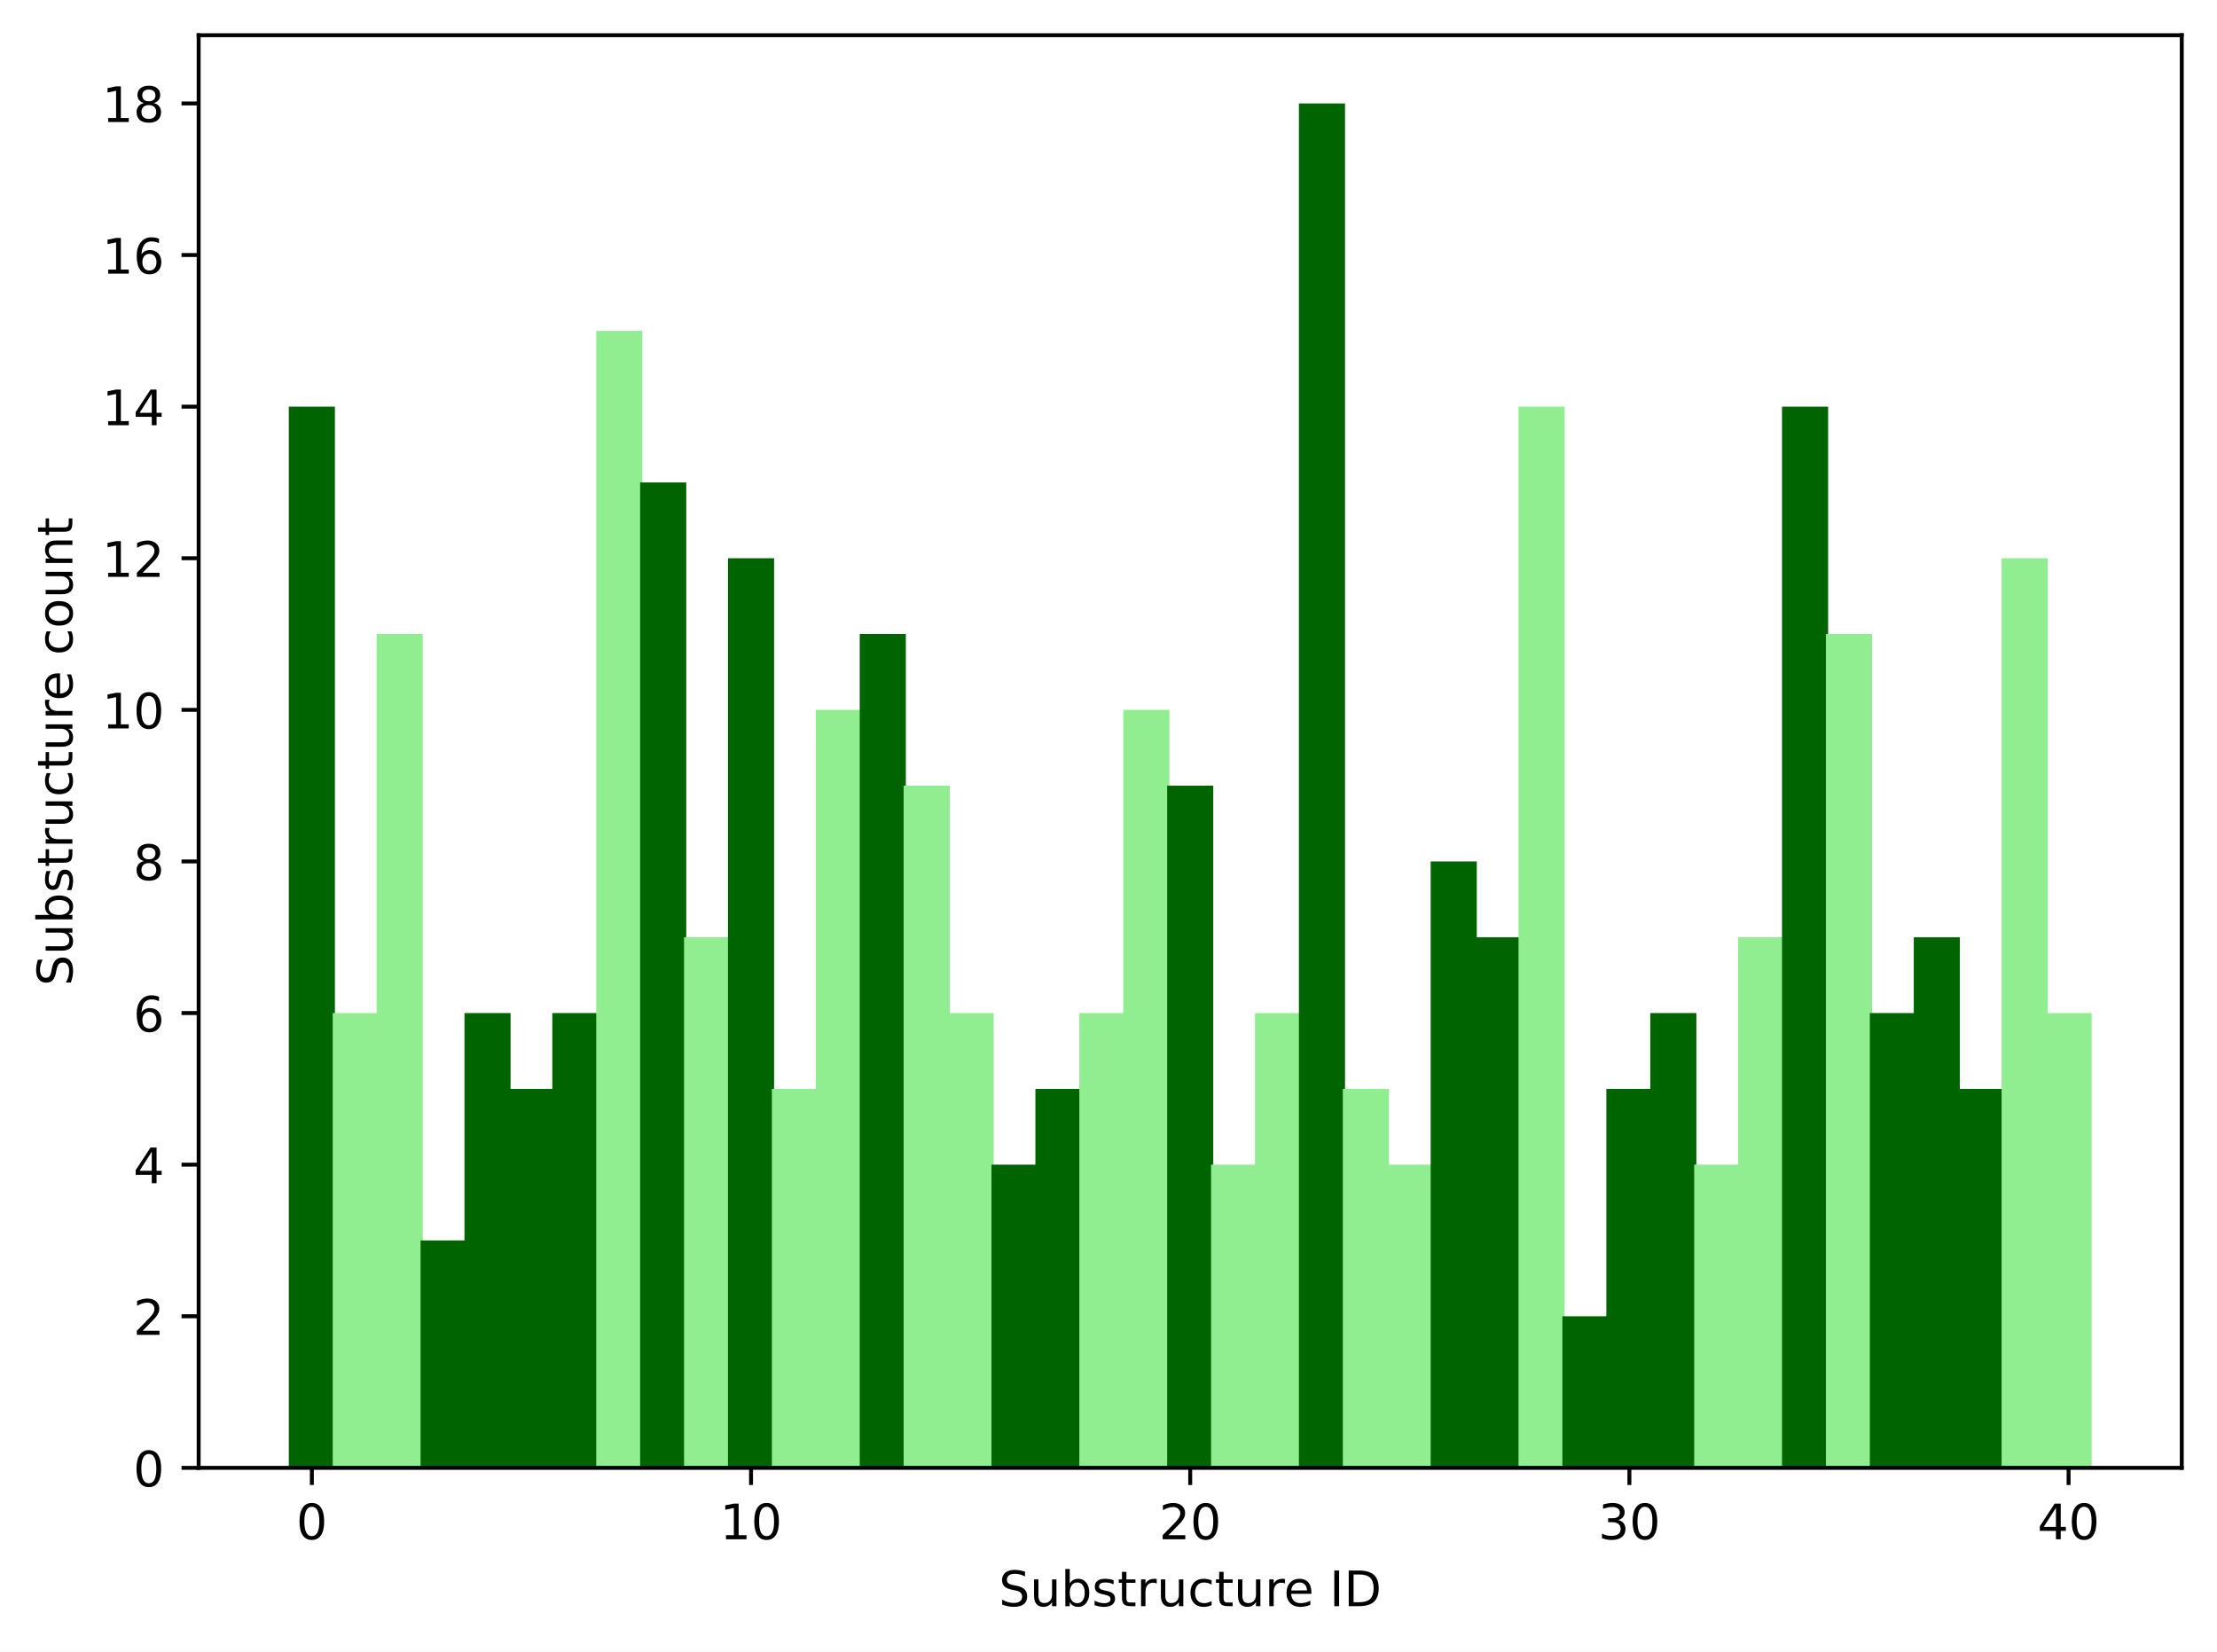
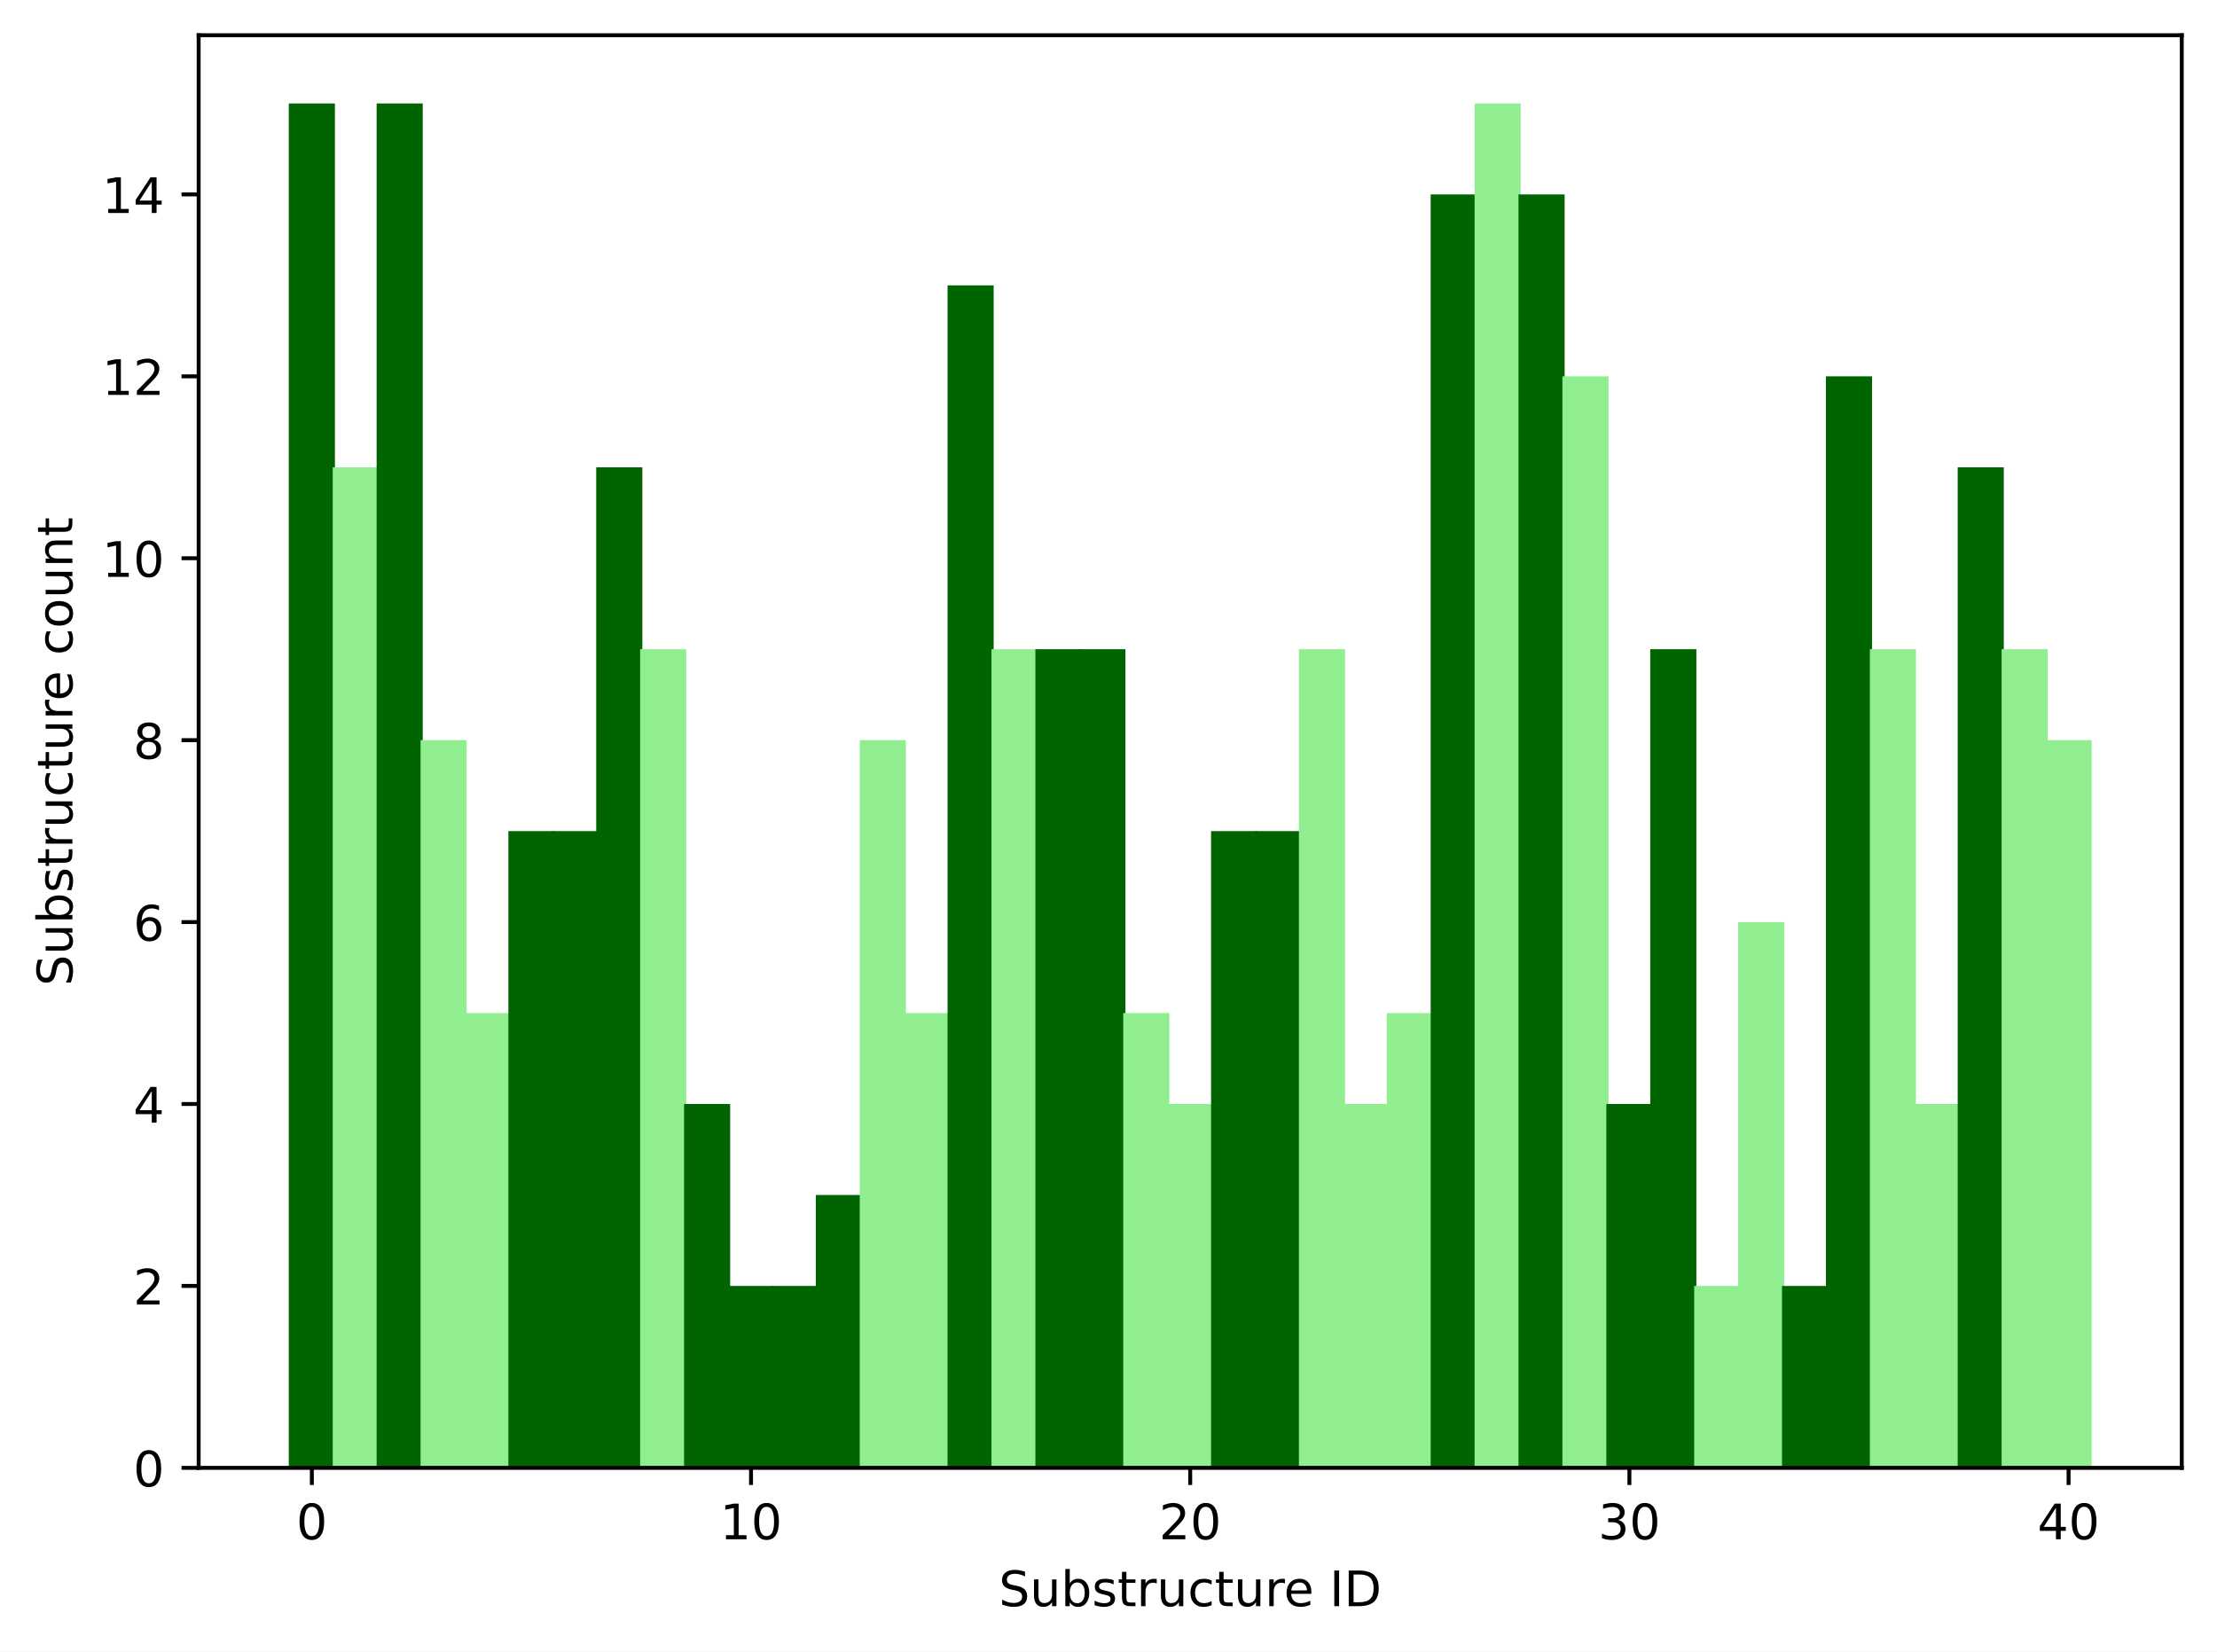
<svg xmlns="http://www.w3.org/2000/svg" xmlns:xlink="http://www.w3.org/1999/xlink" width="453.143pt" height="337.596pt" viewBox="0 0 453.143 337.596" version="1.1">
  <defs>
    <style type="text/css">*{stroke-linejoin: round; stroke-linecap: butt}</style>
  </defs>
  <g id="figure_1">
    <g id="patch_1">
      <path d="M 0 337.596  L 453.143 337.596  L 453.143 0  L 0 0  z " style="fill: #ffffff" />
    </g>
    <g id="axes_1">
      <g id="patch_2">
        <path d="M 40.603 300.04  L 445.943 300.04  L 445.943 7.2  L 40.603 7.2  z " style="fill: #ffffff" />
      </g>
      <g id="patch_3">
-         <path d="M 59.028 300.04  L 68.453 300.04  L 68.453 83.121  L 59.028 83.121  z " clip-path="url(#pf4579df47e)" style="fill: #006400" />
+         <path d="M 59.028 300.04  L 68.453 300.04  L 68.453 21.145  L 59.028 21.145  z " clip-path="url(#pa9a50e9a77)" style="fill: #006400" />
      </g>
      <g id="patch_4">
-         <path d="M 68.004 300.04  L 77.43 300.04  L 77.43 207.075  L 68.004 207.075  z " clip-path="url(#pf4579df47e)" style="fill: #90ee90" />
+         <path d="M 68.004 300.04  L 77.43 300.04  L 77.43 95.517  L 68.004 95.517  z " clip-path="url(#pa9a50e9a77)" style="fill: #90ee90" />
      </g>
      <g id="patch_5">
-         <path d="M 76.981 300.04  L 86.406 300.04  L 86.406 129.604  L 76.981 129.604  z " clip-path="url(#pf4579df47e)" style="fill: #90ee90" />
+         <path d="M 76.981 300.04  L 86.406 300.04  L 86.406 21.145  L 76.981 21.145  z " clip-path="url(#pa9a50e9a77)" style="fill: #006400" />
      </g>
      <g id="patch_6">
-         <path d="M 85.958 300.04  L 95.383 300.04  L 95.383 253.557  L 85.958 253.557  z " clip-path="url(#pf4579df47e)" style="fill: #006400" />
+         <path d="M 85.958 300.04  L 95.383 300.04  L 95.383 151.296  L 85.958 151.296  z " clip-path="url(#pa9a50e9a77)" style="fill: #90ee90" />
      </g>
      <g id="patch_7">
-         <path d="M 94.934 300.04  L 104.36 300.04  L 104.36 207.075  L 94.934 207.075  z " clip-path="url(#pf4579df47e)" style="fill: #006400" />
+         <path d="M 94.934 300.04  L 104.36 300.04  L 104.36 207.075  L 94.934 207.075  z " clip-path="url(#pa9a50e9a77)" style="fill: #90ee90" />
      </g>
      <g id="patch_8">
-         <path d="M 103.911 300.04  L 113.336 300.04  L 113.336 222.569  L 103.911 222.569  z " clip-path="url(#pf4579df47e)" style="fill: #006400" />
+         <path d="M 103.911 300.04  L 113.336 300.04  L 113.336 169.889  L 103.911 169.889  z " clip-path="url(#pa9a50e9a77)" style="fill: #006400" />
      </g>
      <g id="patch_9">
-         <path d="M 112.887 300.04  L 122.313 300.04  L 122.313 207.075  L 112.887 207.075  z " clip-path="url(#pf4579df47e)" style="fill: #006400" />
+         <path d="M 112.887 300.04  L 122.313 300.04  L 122.313 169.889  L 112.887 169.889  z " clip-path="url(#pa9a50e9a77)" style="fill: #006400" />
      </g>
      <g id="patch_10">
-         <path d="M 121.864 300.04  L 131.29 300.04  L 131.29 67.627  L 121.864 67.627  z " clip-path="url(#pf4579df47e)" style="fill: #90ee90" />
+         <path d="M 121.864 300.04  L 131.29 300.04  L 131.29 95.517  L 121.864 95.517  z " clip-path="url(#pa9a50e9a77)" style="fill: #006400" />
      </g>
      <g id="patch_11">
-         <path d="M 130.841 300.04  L 140.266 300.04  L 140.266 98.616  L 130.841 98.616  z " clip-path="url(#pf4579df47e)" style="fill: #006400" />
+         <path d="M 130.841 300.04  L 140.266 300.04  L 140.266 132.703  L 130.841 132.703  z " clip-path="url(#pa9a50e9a77)" style="fill: #90ee90" />
      </g>
      <g id="patch_12">
-         <path d="M 139.817 300.04  L 149.243 300.04  L 149.243 191.581  L 139.817 191.581  z " clip-path="url(#pf4579df47e)" style="fill: #90ee90" />
+         <path d="M 139.817 300.04  L 149.243 300.04  L 149.243 225.668  L 139.817 225.668  z " clip-path="url(#pa9a50e9a77)" style="fill: #006400" />
      </g>
      <g id="patch_13">
-         <path d="M 148.794 300.04  L 158.219 300.04  L 158.219 114.11  L 148.794 114.11  z " clip-path="url(#pf4579df47e)" style="fill: #006400" />
+         <path d="M 148.794 300.04  L 158.219 300.04  L 158.219 262.854  L 148.794 262.854  z " clip-path="url(#pa9a50e9a77)" style="fill: #006400" />
      </g>
      <g id="patch_14">
-         <path d="M 157.771 300.04  L 167.196 300.04  L 167.196 222.569  L 157.771 222.569  z " clip-path="url(#pf4579df47e)" style="fill: #90ee90" />
+         <path d="M 157.771 300.04  L 167.196 300.04  L 167.196 262.854  L 157.771 262.854  z " clip-path="url(#pa9a50e9a77)" style="fill: #006400" />
      </g>
      <g id="patch_15">
-         <path d="M 166.747 300.04  L 176.173 300.04  L 176.173 145.098  L 166.747 145.098  z " clip-path="url(#pf4579df47e)" style="fill: #90ee90" />
+         <path d="M 166.747 300.04  L 176.173 300.04  L 176.173 244.261  L 166.747 244.261  z " clip-path="url(#pa9a50e9a77)" style="fill: #006400" />
      </g>
      <g id="patch_16">
-         <path d="M 175.724 300.04  L 185.149 300.04  L 185.149 129.604  L 175.724 129.604  z " clip-path="url(#pf4579df47e)" style="fill: #006400" />
+         <path d="M 175.724 300.04  L 185.149 300.04  L 185.149 151.296  L 175.724 151.296  z " clip-path="url(#pa9a50e9a77)" style="fill: #90ee90" />
      </g>
      <g id="patch_17">
-         <path d="M 184.701 300.04  L 194.126 300.04  L 194.126 160.592  L 184.701 160.592  z " clip-path="url(#pf4579df47e)" style="fill: #90ee90" />
+         <path d="M 184.701 300.04  L 194.126 300.04  L 194.126 207.075  L 184.701 207.075  z " clip-path="url(#pa9a50e9a77)" style="fill: #90ee90" />
      </g>
      <g id="patch_18">
-         <path d="M 193.677 300.04  L 203.103 300.04  L 203.103 207.075  L 193.677 207.075  z " clip-path="url(#pf4579df47e)" style="fill: #90ee90" />
+         <path d="M 193.677 300.04  L 203.103 300.04  L 203.103 58.331  L 193.677 58.331  z " clip-path="url(#pa9a50e9a77)" style="fill: #006400" />
      </g>
      <g id="patch_19">
-         <path d="M 202.654 300.04  L 212.079 300.04  L 212.079 238.063  L 202.654 238.063  z " clip-path="url(#pf4579df47e)" style="fill: #006400" />
+         <path d="M 202.654 300.04  L 212.079 300.04  L 212.079 132.703  L 202.654 132.703  z " clip-path="url(#pa9a50e9a77)" style="fill: #90ee90" />
      </g>
      <g id="patch_20">
-         <path d="M 211.63 300.04  L 221.056 300.04  L 221.056 222.569  L 211.63 222.569  z " clip-path="url(#pf4579df47e)" style="fill: #006400" />
+         <path d="M 211.63 300.04  L 221.056 300.04  L 221.056 132.703  L 211.63 132.703  z " clip-path="url(#pa9a50e9a77)" style="fill: #006400" />
      </g>
      <g id="patch_21">
-         <path d="M 220.607 300.04  L 230.033 300.04  L 230.033 207.075  L 220.607 207.075  z " clip-path="url(#pf4579df47e)" style="fill: #90ee90" />
+         <path d="M 220.607 300.04  L 230.033 300.04  L 230.033 132.703  L 220.607 132.703  z " clip-path="url(#pa9a50e9a77)" style="fill: #006400" />
      </g>
      <g id="patch_22">
-         <path d="M 229.584 300.04  L 239.009 300.04  L 239.009 145.098  L 229.584 145.098  z " clip-path="url(#pf4579df47e)" style="fill: #90ee90" />
+         <path d="M 229.584 300.04  L 239.009 300.04  L 239.009 207.075  L 229.584 207.075  z " clip-path="url(#pa9a50e9a77)" style="fill: #90ee90" />
      </g>
      <g id="patch_23">
-         <path d="M 238.56 300.04  L 247.986 300.04  L 247.986 160.592  L 238.56 160.592  z " clip-path="url(#pf4579df47e)" style="fill: #006400" />
+         <path d="M 238.56 300.04  L 247.986 300.04  L 247.986 225.668  L 238.56 225.668  z " clip-path="url(#pa9a50e9a77)" style="fill: #90ee90" />
      </g>
      <g id="patch_24">
-         <path d="M 247.537 300.04  L 256.962 300.04  L 256.962 238.063  L 247.537 238.063  z " clip-path="url(#pf4579df47e)" style="fill: #90ee90" />
+         <path d="M 247.537 300.04  L 256.962 300.04  L 256.962 169.889  L 247.537 169.889  z " clip-path="url(#pa9a50e9a77)" style="fill: #006400" />
      </g>
      <g id="patch_25">
-         <path d="M 256.514 300.04  L 265.939 300.04  L 265.939 207.075  L 256.514 207.075  z " clip-path="url(#pf4579df47e)" style="fill: #90ee90" />
+         <path d="M 256.514 300.04  L 265.939 300.04  L 265.939 169.889  L 256.514 169.889  z " clip-path="url(#pa9a50e9a77)" style="fill: #006400" />
      </g>
      <g id="patch_26">
-         <path d="M 265.49 300.04  L 274.916 300.04  L 274.916 21.145  L 265.49 21.145  z " clip-path="url(#pf4579df47e)" style="fill: #006400" />
+         <path d="M 265.49 300.04  L 274.916 300.04  L 274.916 132.703  L 265.49 132.703  z " clip-path="url(#pa9a50e9a77)" style="fill: #90ee90" />
      </g>
      <g id="patch_27">
-         <path d="M 274.467 300.04  L 283.892 300.04  L 283.892 222.569  L 274.467 222.569  z " clip-path="url(#pf4579df47e)" style="fill: #90ee90" />
+         <path d="M 274.467 300.04  L 283.892 300.04  L 283.892 225.668  L 274.467 225.668  z " clip-path="url(#pa9a50e9a77)" style="fill: #90ee90" />
      </g>
      <g id="patch_28">
-         <path d="M 283.444 300.04  L 292.869 300.04  L 292.869 238.063  L 283.444 238.063  z " clip-path="url(#pf4579df47e)" style="fill: #90ee90" />
+         <path d="M 283.444 300.04  L 292.869 300.04  L 292.869 207.075  L 283.444 207.075  z " clip-path="url(#pa9a50e9a77)" style="fill: #90ee90" />
      </g>
      <g id="patch_29">
-         <path d="M 292.42 300.04  L 301.846 300.04  L 301.846 176.087  L 292.42 176.087  z " clip-path="url(#pf4579df47e)" style="fill: #006400" />
+         <path d="M 292.42 300.04  L 301.846 300.04  L 301.846 39.738  L 292.42 39.738  z " clip-path="url(#pa9a50e9a77)" style="fill: #006400" />
      </g>
      <g id="patch_30">
-         <path d="M 301.397 300.04  L 310.822 300.04  L 310.822 191.581  L 301.397 191.581  z " clip-path="url(#pf4579df47e)" style="fill: #006400" />
+         <path d="M 301.397 300.04  L 310.822 300.04  L 310.822 21.145  L 301.397 21.145  z " clip-path="url(#pa9a50e9a77)" style="fill: #90ee90" />
      </g>
      <g id="patch_31">
-         <path d="M 310.373 300.04  L 319.799 300.04  L 319.799 83.121  L 310.373 83.121  z " clip-path="url(#pf4579df47e)" style="fill: #90ee90" />
+         <path d="M 310.373 300.04  L 319.799 300.04  L 319.799 39.738  L 310.373 39.738  z " clip-path="url(#pa9a50e9a77)" style="fill: #006400" />
      </g>
      <g id="patch_32">
-         <path d="M 319.35 300.04  L 328.776 300.04  L 328.776 269.052  L 319.35 269.052  z " clip-path="url(#pf4579df47e)" style="fill: #006400" />
+         <path d="M 319.35 300.04  L 328.776 300.04  L 328.776 76.924  L 319.35 76.924  z " clip-path="url(#pa9a50e9a77)" style="fill: #90ee90" />
      </g>
      <g id="patch_33">
-         <path d="M 328.327 300.04  L 337.752 300.04  L 337.752 222.569  L 328.327 222.569  z " clip-path="url(#pf4579df47e)" style="fill: #006400" />
+         <path d="M 328.327 300.04  L 337.752 300.04  L 337.752 225.668  L 328.327 225.668  z " clip-path="url(#pa9a50e9a77)" style="fill: #006400" />
      </g>
      <g id="patch_34">
-         <path d="M 337.303 300.04  L 346.729 300.04  L 346.729 207.075  L 337.303 207.075  z " clip-path="url(#pf4579df47e)" style="fill: #006400" />
+         <path d="M 337.303 300.04  L 346.729 300.04  L 346.729 132.703  L 337.303 132.703  z " clip-path="url(#pa9a50e9a77)" style="fill: #006400" />
      </g>
      <g id="patch_35">
-         <path d="M 346.28 300.04  L 355.705 300.04  L 355.705 238.063  L 346.28 238.063  z " clip-path="url(#pf4579df47e)" style="fill: #90ee90" />
+         <path d="M 346.28 300.04  L 355.705 300.04  L 355.705 262.854  L 346.28 262.854  z " clip-path="url(#pa9a50e9a77)" style="fill: #90ee90" />
      </g>
      <g id="patch_36">
-         <path d="M 355.257 300.04  L 364.682 300.04  L 364.682 191.581  L 355.257 191.581  z " clip-path="url(#pf4579df47e)" style="fill: #90ee90" />
+         <path d="M 355.257 300.04  L 364.682 300.04  L 364.682 188.482  L 355.257 188.482  z " clip-path="url(#pa9a50e9a77)" style="fill: #90ee90" />
      </g>
      <g id="patch_37">
-         <path d="M 364.233 300.04  L 373.659 300.04  L 373.659 83.121  L 364.233 83.121  z " clip-path="url(#pf4579df47e)" style="fill: #006400" />
+         <path d="M 364.233 300.04  L 373.659 300.04  L 373.659 262.854  L 364.233 262.854  z " clip-path="url(#pa9a50e9a77)" style="fill: #006400" />
      </g>
      <g id="patch_38">
-         <path d="M 373.21 300.04  L 382.635 300.04  L 382.635 129.604  L 373.21 129.604  z " clip-path="url(#pf4579df47e)" style="fill: #90ee90" />
+         <path d="M 373.21 300.04  L 382.635 300.04  L 382.635 76.924  L 373.21 76.924  z " clip-path="url(#pa9a50e9a77)" style="fill: #006400" />
      </g>
      <g id="patch_39">
-         <path d="M 382.187 300.04  L 391.612 300.04  L 391.612 207.075  L 382.187 207.075  z " clip-path="url(#pf4579df47e)" style="fill: #006400" />
+         <path d="M 382.187 300.04  L 391.612 300.04  L 391.612 132.703  L 382.187 132.703  z " clip-path="url(#pa9a50e9a77)" style="fill: #90ee90" />
      </g>
      <g id="patch_40">
-         <path d="M 391.163 300.04  L 400.589 300.04  L 400.589 191.581  L 391.163 191.581  z " clip-path="url(#pf4579df47e)" style="fill: #006400" />
+         <path d="M 391.163 300.04  L 400.589 300.04  L 400.589 225.668  L 391.163 225.668  z " clip-path="url(#pa9a50e9a77)" style="fill: #90ee90" />
      </g>
      <g id="patch_41">
-         <path d="M 400.14 300.04  L 409.565 300.04  L 409.565 222.569  L 400.14 222.569  z " clip-path="url(#pf4579df47e)" style="fill: #006400" />
+         <path d="M 400.14 300.04  L 409.565 300.04  L 409.565 95.517  L 400.14 95.517  z " clip-path="url(#pa9a50e9a77)" style="fill: #006400" />
      </g>
      <g id="patch_42">
-         <path d="M 409.116 300.04  L 418.542 300.04  L 418.542 114.11  L 409.116 114.11  z " clip-path="url(#pf4579df47e)" style="fill: #90ee90" />
+         <path d="M 409.116 300.04  L 418.542 300.04  L 418.542 132.703  L 409.116 132.703  z " clip-path="url(#pa9a50e9a77)" style="fill: #90ee90" />
      </g>
      <g id="patch_43">
-         <path d="M 418.093 300.04  L 427.519 300.04  L 427.519 207.075  L 418.093 207.075  z " clip-path="url(#pf4579df47e)" style="fill: #90ee90" />
+         <path d="M 418.093 300.04  L 427.519 300.04  L 427.519 151.296  L 418.093 151.296  z " clip-path="url(#pa9a50e9a77)" style="fill: #90ee90" />
      </g>
      <g id="matplotlib.axis_1">
        <g id="xtick_1">
          <g id="line2d_1">
            <defs>
-               <path id="m3ca56e896b" d="M 0 0  L 0 3.5  " style="stroke: #000000; stroke-width: 0.8" />
+               <path id="m4983113f4d" d="M 0 0  L 0 3.5  " style="stroke: #000000; stroke-width: 0.8" />
            </defs>
            <g>
-               <use xlink:href="#m3ca56e896b" x="63.74" y="300.04" style="stroke: #000000; stroke-width: 0.8" />
+               <use xlink:href="#m4983113f4d" x="63.74" y="300.04" style="stroke: #000000; stroke-width: 0.8" />
            </g>
          </g>
          <g id="text_1">
            <g transform="translate(60.55915 314.6384) scale(0.1 -0.1)">
              <defs>
                <path id="DejaVuSans-30" d="M 2034 4250  Q 1547 4250 1301 3770  Q 1056 3291 1056 2328  Q 1056 1369 1301 889  Q 1547 409 2034 409  Q 2525 409 2770 889  Q 3016 1369 3016 2328  Q 3016 3291 2770 3770  Q 2525 4250 2034 4250  z M 2034 4750  Q 2819 4750 3233 4129  Q 3647 3509 3647 2328  Q 3647 1150 3233 529  Q 2819 -91 2034 -91  Q 1250 -91 836 529  Q 422 1150 422 2328  Q 422 3509 836 4129  Q 1250 4750 2034 4750  z " transform="scale(0.015625)" />
              </defs>
              <use xlink:href="#DejaVuSans-30" />
            </g>
          </g>
        </g>
        <g id="xtick_2">
          <g id="line2d_2">
            <g>
-               <use xlink:href="#m3ca56e896b" x="153.507" y="300.04" style="stroke: #000000; stroke-width: 0.8" />
+               <use xlink:href="#m4983113f4d" x="153.507" y="300.04" style="stroke: #000000; stroke-width: 0.8" />
            </g>
          </g>
          <g id="text_2">
            <g transform="translate(147.1443 314.6384) scale(0.1 -0.1)">
              <defs>
                <path id="DejaVuSans-31" d="M 794 531  L 1825 531  L 1825 4091  L 703 3866  L 703 4441  L 1819 4666  L 2450 4666  L 2450 531  L 3481 531  L 3481 0  L 794 0  L 794 531  z " transform="scale(0.015625)" />
              </defs>
              <use xlink:href="#DejaVuSans-31" />
              <use xlink:href="#DejaVuSans-30" x="63.623" />
            </g>
          </g>
        </g>
        <g id="xtick_3">
          <g id="line2d_3">
            <g>
-               <use xlink:href="#m3ca56e896b" x="243.273" y="300.04" style="stroke: #000000; stroke-width: 0.8" />
+               <use xlink:href="#m4983113f4d" x="243.273" y="300.04" style="stroke: #000000; stroke-width: 0.8" />
            </g>
          </g>
          <g id="text_3">
            <g transform="translate(236.9106 314.6384) scale(0.1 -0.1)">
              <defs>
                <path id="DejaVuSans-32" d="M 1228 531  L 3431 531  L 3431 0  L 469 0  L 469 531  Q 828 903 1448 1529  Q 2069 2156 2228 2338  Q 2531 2678 2651 2914  Q 2772 3150 2772 3378  Q 2772 3750 2511 3984  Q 2250 4219 1831 4219  Q 1534 4219 1204 4116  Q 875 4013 500 3803  L 500 4441  Q 881 4594 1212 4672  Q 1544 4750 1819 4750  Q 2544 4750 2975 4387  Q 3406 4025 3406 3419  Q 3406 3131 3298 2873  Q 3191 2616 2906 2266  Q 2828 2175 2409 1742  Q 1991 1309 1228 531  z " transform="scale(0.015625)" />
              </defs>
              <use xlink:href="#DejaVuSans-32" />
              <use xlink:href="#DejaVuSans-30" x="63.623" />
            </g>
          </g>
        </g>
        <g id="xtick_4">
          <g id="line2d_4">
            <g>
-               <use xlink:href="#m3ca56e896b" x="333.039" y="300.04" style="stroke: #000000; stroke-width: 0.8" />
+               <use xlink:href="#m4983113f4d" x="333.039" y="300.04" style="stroke: #000000; stroke-width: 0.8" />
            </g>
          </g>
          <g id="text_4">
            <g transform="translate(326.677 314.6384) scale(0.1 -0.1)">
              <defs>
                <path id="DejaVuSans-33" d="M 2597 2516  Q 3050 2419 3304 2112  Q 3559 1806 3559 1356  Q 3559 666 3084 287  Q 2609 -91 1734 -91  Q 1441 -91 1130 -33  Q 819 25 488 141  L 488 750  Q 750 597 1062 519  Q 1375 441 1716 441  Q 2309 441 2620 675  Q 2931 909 2931 1356  Q 2931 1769 2642 2001  Q 2353 2234 1838 2234  L 1294 2234  L 1294 2753  L 1863 2753  Q 2328 2753 2575 2939  Q 2822 3125 2822 3475  Q 2822 3834 2567 4026  Q 2313 4219 1838 4219  Q 1578 4219 1281 4162  Q 984 4106 628 3988  L 628 4550  Q 988 4650 1302 4700  Q 1616 4750 1894 4750  Q 2613 4750 3031 4423  Q 3450 4097 3450 3541  Q 3450 3153 3228 2886  Q 3006 2619 2597 2516  z " transform="scale(0.015625)" />
              </defs>
              <use xlink:href="#DejaVuSans-33" />
              <use xlink:href="#DejaVuSans-30" x="63.623" />
            </g>
          </g>
        </g>
        <g id="xtick_5">
          <g id="line2d_5">
            <g>
-               <use xlink:href="#m3ca56e896b" x="422.806" y="300.04" style="stroke: #000000; stroke-width: 0.8" />
+               <use xlink:href="#m4983113f4d" x="422.806" y="300.04" style="stroke: #000000; stroke-width: 0.8" />
            </g>
          </g>
          <g id="text_5">
            <g transform="translate(416.4433 314.6384) scale(0.1 -0.1)">
              <defs>
                <path id="DejaVuSans-34" d="M 2419 4116  L 825 1625  L 2419 1625  L 2419 4116  z M 2253 4666  L 3047 4666  L 3047 1625  L 3713 1625  L 3713 1100  L 3047 1100  L 3047 0  L 2419 0  L 2419 1100  L 313 1100  L 313 1709  L 2253 4666  z " transform="scale(0.015625)" />
              </defs>
              <use xlink:href="#DejaVuSans-34" />
              <use xlink:href="#DejaVuSans-30" x="63.623" />
            </g>
          </g>
        </g>
        <g id="text_6">
          <g transform="translate(204.1552 328.3166) scale(0.1 -0.1)">
            <defs>
              <path id="DejaVuSans-53" d="M 3425 4513  L 3425 3897  Q 3066 4069 2747 4153  Q 2428 4238 2131 4238  Q 1616 4238 1336 4038  Q 1056 3838 1056 3469  Q 1056 3159 1242 3001  Q 1428 2844 1947 2747  L 2328 2669  Q 3034 2534 3370 2195  Q 3706 1856 3706 1288  Q 3706 609 3251 259  Q 2797 -91 1919 -91  Q 1588 -91 1214 -16  Q 841 59 441 206  L 441 856  Q 825 641 1194 531  Q 1563 422 1919 422  Q 2459 422 2753 634  Q 3047 847 3047 1241  Q 3047 1584 2836 1778  Q 2625 1972 2144 2069  L 1759 2144  Q 1053 2284 737 2584  Q 422 2884 422 3419  Q 422 4038 858 4394  Q 1294 4750 2059 4750  Q 2388 4750 2728 4690  Q 3069 4631 3425 4513  z " transform="scale(0.015625)" />
              <path id="DejaVuSans-75" d="M 544 1381  L 544 3500  L 1119 3500  L 1119 1403  Q 1119 906 1312 657  Q 1506 409 1894 409  Q 2359 409 2629 706  Q 2900 1003 2900 1516  L 2900 3500  L 3475 3500  L 3475 0  L 2900 0  L 2900 538  Q 2691 219 2414 64  Q 2138 -91 1772 -91  Q 1169 -91 856 284  Q 544 659 544 1381  z M 1991 3584  L 1991 3584  z " transform="scale(0.015625)" />
              <path id="DejaVuSans-62" d="M 3116 1747  Q 3116 2381 2855 2742  Q 2594 3103 2138 3103  Q 1681 3103 1420 2742  Q 1159 2381 1159 1747  Q 1159 1113 1420 752  Q 1681 391 2138 391  Q 2594 391 2855 752  Q 3116 1113 3116 1747  z M 1159 2969  Q 1341 3281 1617 3432  Q 1894 3584 2278 3584  Q 2916 3584 3314 3078  Q 3713 2572 3713 1747  Q 3713 922 3314 415  Q 2916 -91 2278 -91  Q 1894 -91 1617 61  Q 1341 213 1159 525  L 1159 0  L 581 0  L 581 4863  L 1159 4863  L 1159 2969  z " transform="scale(0.015625)" />
              <path id="DejaVuSans-73" d="M 2834 3397  L 2834 2853  Q 2591 2978 2328 3040  Q 2066 3103 1784 3103  Q 1356 3103 1142 2972  Q 928 2841 928 2578  Q 928 2378 1081 2264  Q 1234 2150 1697 2047  L 1894 2003  Q 2506 1872 2764 1633  Q 3022 1394 3022 966  Q 3022 478 2636 193  Q 2250 -91 1575 -91  Q 1294 -91 989 -36  Q 684 19 347 128  L 347 722  Q 666 556 975 473  Q 1284 391 1588 391  Q 1994 391 2212 530  Q 2431 669 2431 922  Q 2431 1156 2273 1281  Q 2116 1406 1581 1522  L 1381 1569  Q 847 1681 609 1914  Q 372 2147 372 2553  Q 372 3047 722 3315  Q 1072 3584 1716 3584  Q 2034 3584 2315 3537  Q 2597 3491 2834 3397  z " transform="scale(0.015625)" />
              <path id="DejaVuSans-74" d="M 1172 4494  L 1172 3500  L 2356 3500  L 2356 3053  L 1172 3053  L 1172 1153  Q 1172 725 1289 603  Q 1406 481 1766 481  L 2356 481  L 2356 0  L 1766 0  Q 1100 0 847 248  Q 594 497 594 1153  L 594 3053  L 172 3053  L 172 3500  L 594 3500  L 594 4494  L 1172 4494  z " transform="scale(0.015625)" />
              <path id="DejaVuSans-72" d="M 2631 2963  Q 2534 3019 2420 3045  Q 2306 3072 2169 3072  Q 1681 3072 1420 2755  Q 1159 2438 1159 1844  L 1159 0  L 581 0  L 581 3500  L 1159 3500  L 1159 2956  Q 1341 3275 1631 3429  Q 1922 3584 2338 3584  Q 2397 3584 2469 3576  Q 2541 3569 2628 3553  L 2631 2963  z " transform="scale(0.015625)" />
              <path id="DejaVuSans-63" d="M 3122 3366  L 3122 2828  Q 2878 2963 2633 3030  Q 2388 3097 2138 3097  Q 1578 3097 1268 2742  Q 959 2388 959 1747  Q 959 1106 1268 751  Q 1578 397 2138 397  Q 2388 397 2633 464  Q 2878 531 3122 666  L 3122 134  Q 2881 22 2623 -34  Q 2366 -91 2075 -91  Q 1284 -91 818 406  Q 353 903 353 1747  Q 353 2603 823 3093  Q 1294 3584 2113 3584  Q 2378 3584 2631 3529  Q 2884 3475 3122 3366  z " transform="scale(0.015625)" />
              <path id="DejaVuSans-65" d="M 3597 1894  L 3597 1613  L 953 1613  Q 991 1019 1311 708  Q 1631 397 2203 397  Q 2534 397 2845 478  Q 3156 559 3463 722  L 3463 178  Q 3153 47 2828 -22  Q 2503 -91 2169 -91  Q 1331 -91 842 396  Q 353 884 353 1716  Q 353 2575 817 3079  Q 1281 3584 2069 3584  Q 2775 3584 3186 3129  Q 3597 2675 3597 1894  z M 3022 2063  Q 3016 2534 2758 2815  Q 2500 3097 2075 3097  Q 1594 3097 1305 2825  Q 1016 2553 972 2059  L 3022 2063  z " transform="scale(0.015625)" />
              <path id="DejaVuSans-20" transform="scale(0.015625)" />
              <path id="DejaVuSans-49" d="M 628 4666  L 1259 4666  L 1259 0  L 628 0  L 628 4666  z " transform="scale(0.015625)" />
              <path id="DejaVuSans-44" d="M 1259 4147  L 1259 519  L 2022 519  Q 2988 519 3436 956  Q 3884 1394 3884 2338  Q 3884 3275 3436 3711  Q 2988 4147 2022 4147  L 1259 4147  z M 628 4666  L 1925 4666  Q 3281 4666 3915 4102  Q 4550 3538 4550 2338  Q 4550 1131 3912 565  Q 3275 0 1925 0  L 628 0  L 628 4666  z " transform="scale(0.015625)" />
            </defs>
            <use xlink:href="#DejaVuSans-53" />
            <use xlink:href="#DejaVuSans-75" x="63.477" />
            <use xlink:href="#DejaVuSans-62" x="126.855" />
            <use xlink:href="#DejaVuSans-73" x="190.332" />
            <use xlink:href="#DejaVuSans-74" x="242.432" />
            <use xlink:href="#DejaVuSans-72" x="281.641" />
            <use xlink:href="#DejaVuSans-75" x="322.754" />
            <use xlink:href="#DejaVuSans-63" x="386.133" />
            <use xlink:href="#DejaVuSans-74" x="441.113" />
            <use xlink:href="#DejaVuSans-75" x="480.322" />
            <use xlink:href="#DejaVuSans-72" x="543.701" />
            <use xlink:href="#DejaVuSans-65" x="582.564" />
            <use xlink:href="#DejaVuSans-20" x="644.088" />
            <use xlink:href="#DejaVuSans-49" x="675.875" />
            <use xlink:href="#DejaVuSans-44" x="705.367" />
          </g>
        </g>
      </g>
      <g id="matplotlib.axis_2">
        <g id="ytick_1">
          <g id="line2d_6">
            <defs>
-               <path id="m4718e0f214" d="M 0 0  L -3.5 0  " style="stroke: #000000; stroke-width: 0.8" />
+               <path id="mbcddfea2e4" d="M 0 0  L -3.5 0  " style="stroke: #000000; stroke-width: 0.8" />
            </defs>
            <g>
-               <use xlink:href="#m4718e0f214" x="40.603" y="300.04" style="stroke: #000000; stroke-width: 0.8" />
+               <use xlink:href="#mbcddfea2e4" x="40.603" y="300.04" style="stroke: #000000; stroke-width: 0.8" />
            </g>
          </g>
          <g id="text_7">
            <g transform="translate(27.24063 303.8392) scale(0.1 -0.1)">
              <use xlink:href="#DejaVuSans-30" />
            </g>
          </g>
        </g>
        <g id="ytick_2">
          <g id="line2d_7">
            <g>
-               <use xlink:href="#m4718e0f214" x="40.603" y="269.052" style="stroke: #000000; stroke-width: 0.8" />
+               <use xlink:href="#mbcddfea2e4" x="40.603" y="262.854" style="stroke: #000000; stroke-width: 0.8" />
            </g>
          </g>
          <g id="text_8">
-             <g transform="translate(27.24063 272.8509) scale(0.1 -0.1)">
+             <g transform="translate(27.24063 266.6532) scale(0.1 -0.1)">
              <use xlink:href="#DejaVuSans-32" />
            </g>
          </g>
        </g>
        <g id="ytick_3">
          <g id="line2d_8">
            <g>
-               <use xlink:href="#m4718e0f214" x="40.603" y="238.063" style="stroke: #000000; stroke-width: 0.8" />
+               <use xlink:href="#mbcddfea2e4" x="40.603" y="225.668" style="stroke: #000000; stroke-width: 0.8" />
            </g>
          </g>
          <g id="text_9">
-             <g transform="translate(27.24063 241.8625) scale(0.1 -0.1)">
+             <g transform="translate(27.24063 229.4672) scale(0.1 -0.1)">
              <use xlink:href="#DejaVuSans-34" />
            </g>
          </g>
        </g>
        <g id="ytick_4">
          <g id="line2d_9">
            <g>
-               <use xlink:href="#m4718e0f214" x="40.603" y="207.075" style="stroke: #000000; stroke-width: 0.8" />
+               <use xlink:href="#mbcddfea2e4" x="40.603" y="188.482" style="stroke: #000000; stroke-width: 0.8" />
            </g>
          </g>
          <g id="text_10">
-             <g transform="translate(27.24063 210.8741) scale(0.1 -0.1)">
+             <g transform="translate(27.24063 192.2811) scale(0.1 -0.1)">
              <defs>
                <path id="DejaVuSans-36" d="M 2113 2584  Q 1688 2584 1439 2293  Q 1191 2003 1191 1497  Q 1191 994 1439 701  Q 1688 409 2113 409  Q 2538 409 2786 701  Q 3034 994 3034 1497  Q 3034 2003 2786 2293  Q 2538 2584 2113 2584  z M 3366 4563  L 3366 3988  Q 3128 4100 2886 4159  Q 2644 4219 2406 4219  Q 1781 4219 1451 3797  Q 1122 3375 1075 2522  Q 1259 2794 1537 2939  Q 1816 3084 2150 3084  Q 2853 3084 3261 2657  Q 3669 2231 3669 1497  Q 3669 778 3244 343  Q 2819 -91 2113 -91  Q 1303 -91 875 529  Q 447 1150 447 2328  Q 447 3434 972 4092  Q 1497 4750 2381 4750  Q 2619 4750 2861 4703  Q 3103 4656 3366 4563  z " transform="scale(0.015625)" />
              </defs>
              <use xlink:href="#DejaVuSans-36" />
            </g>
          </g>
        </g>
        <g id="ytick_5">
          <g id="line2d_10">
            <g>
-               <use xlink:href="#m4718e0f214" x="40.603" y="176.087" style="stroke: #000000; stroke-width: 0.8" />
+               <use xlink:href="#mbcddfea2e4" x="40.603" y="151.296" style="stroke: #000000; stroke-width: 0.8" />
            </g>
          </g>
          <g id="text_11">
-             <g transform="translate(27.24063 179.8858) scale(0.1 -0.1)">
+             <g transform="translate(27.24063 155.0951) scale(0.1 -0.1)">
              <defs>
                <path id="DejaVuSans-38" d="M 2034 2216  Q 1584 2216 1326 1975  Q 1069 1734 1069 1313  Q 1069 891 1326 650  Q 1584 409 2034 409  Q 2484 409 2743 651  Q 3003 894 3003 1313  Q 3003 1734 2745 1975  Q 2488 2216 2034 2216  z M 1403 2484  Q 997 2584 770 2862  Q 544 3141 544 3541  Q 544 4100 942 4425  Q 1341 4750 2034 4750  Q 2731 4750 3128 4425  Q 3525 4100 3525 3541  Q 3525 3141 3298 2862  Q 3072 2584 2669 2484  Q 3125 2378 3379 2068  Q 3634 1759 3634 1313  Q 3634 634 3220 271  Q 2806 -91 2034 -91  Q 1263 -91 848 271  Q 434 634 434 1313  Q 434 1759 690 2068  Q 947 2378 1403 2484  z M 1172 3481  Q 1172 3119 1398 2916  Q 1625 2713 2034 2713  Q 2441 2713 2670 2916  Q 2900 3119 2900 3481  Q 2900 3844 2670 4047  Q 2441 4250 2034 4250  Q 1625 4250 1398 4047  Q 1172 3844 1172 3481  z " transform="scale(0.015625)" />
              </defs>
              <use xlink:href="#DejaVuSans-38" />
            </g>
          </g>
        </g>
        <g id="ytick_6">
          <g id="line2d_11">
            <g>
-               <use xlink:href="#m4718e0f214" x="40.603" y="145.098" style="stroke: #000000; stroke-width: 0.8" />
+               <use xlink:href="#mbcddfea2e4" x="40.603" y="114.11" style="stroke: #000000; stroke-width: 0.8" />
            </g>
          </g>
          <g id="text_12">
-             <g transform="translate(20.87813 148.8974) scale(0.1 -0.1)">
+             <g transform="translate(20.87813 117.9091) scale(0.1 -0.1)">
              <use xlink:href="#DejaVuSans-31" />
              <use xlink:href="#DejaVuSans-30" x="63.623" />
            </g>
          </g>
        </g>
        <g id="ytick_7">
          <g id="line2d_12">
            <g>
-               <use xlink:href="#m4718e0f214" x="40.603" y="114.11" style="stroke: #000000; stroke-width: 0.8" />
+               <use xlink:href="#mbcddfea2e4" x="40.603" y="76.924" style="stroke: #000000; stroke-width: 0.8" />
            </g>
          </g>
          <g id="text_13">
-             <g transform="translate(20.87813 117.9091) scale(0.1 -0.1)">
+             <g transform="translate(20.87813 80.72303) scale(0.1 -0.1)">
              <use xlink:href="#DejaVuSans-31" />
              <use xlink:href="#DejaVuSans-32" x="63.623" />
            </g>
          </g>
        </g>
        <g id="ytick_8">
          <g id="line2d_13">
            <g>
-               <use xlink:href="#m4718e0f214" x="40.603" y="83.121" style="stroke: #000000; stroke-width: 0.8" />
+               <use xlink:href="#mbcddfea2e4" x="40.603" y="39.738" style="stroke: #000000; stroke-width: 0.8" />
            </g>
          </g>
          <g id="text_14">
-             <g transform="translate(20.87813 86.9207) scale(0.1 -0.1)">
+             <g transform="translate(20.87813 43.537) scale(0.1 -0.1)">
              <use xlink:href="#DejaVuSans-31" />
              <use xlink:href="#DejaVuSans-34" x="63.623" />
            </g>
          </g>
        </g>
-         <g id="ytick_9">
-           <g id="line2d_14">
-             <g>
-               <use xlink:href="#m4718e0f214" x="40.603" y="52.133" style="stroke: #000000; stroke-width: 0.8" />
-             </g>
-           </g>
-           <g id="text_15">
-             <g transform="translate(20.87813 55.93234) scale(0.1 -0.1)">
-               <use xlink:href="#DejaVuSans-31" />
-               <use xlink:href="#DejaVuSans-36" x="63.623" />
-             </g>
-           </g>
-         </g>
-         <g id="ytick_10">
-           <g id="line2d_15">
-             <g>
-               <use xlink:href="#m4718e0f214" x="40.603" y="21.145" style="stroke: #000000; stroke-width: 0.8" />
-             </g>
-           </g>
-           <g id="text_16">
-             <g transform="translate(20.87813 24.94398) scale(0.1 -0.1)">
-               <use xlink:href="#DejaVuSans-31" />
-               <use xlink:href="#DejaVuSans-38" x="63.623" />
-             </g>
-           </g>
-         </g>
-         <g id="text_17">
+         <g id="text_15">
          <g transform="translate(14.79844 201.5192) rotate(-90) scale(0.1 -0.1)">
            <defs>
              <path id="DejaVuSans-6f" d="M 1959 3097  Q 1497 3097 1228 2736  Q 959 2375 959 1747  Q 959 1119 1226 758  Q 1494 397 1959 397  Q 2419 397 2687 759  Q 2956 1122 2956 1747  Q 2956 2369 2687 2733  Q 2419 3097 1959 3097  z M 1959 3584  Q 2709 3584 3137 3096  Q 3566 2609 3566 1747  Q 3566 888 3137 398  Q 2709 -91 1959 -91  Q 1206 -91 779 398  Q 353 888 353 1747  Q 353 2609 779 3096  Q 1206 3584 1959 3584  z " transform="scale(0.015625)" />
              <path id="DejaVuSans-6e" d="M 3513 2113  L 3513 0  L 2938 0  L 2938 2094  Q 2938 2591 2744 2837  Q 2550 3084 2163 3084  Q 1697 3084 1428 2787  Q 1159 2491 1159 1978  L 1159 0  L 581 0  L 581 3500  L 1159 3500  L 1159 2956  Q 1366 3272 1645 3428  Q 1925 3584 2291 3584  Q 2894 3584 3203 3211  Q 3513 2838 3513 2113  z " transform="scale(0.015625)" />
            </defs>
            <use xlink:href="#DejaVuSans-53" />
            <use xlink:href="#DejaVuSans-75" x="63.477" />
            <use xlink:href="#DejaVuSans-62" x="126.855" />
            <use xlink:href="#DejaVuSans-73" x="190.332" />
            <use xlink:href="#DejaVuSans-74" x="242.432" />
            <use xlink:href="#DejaVuSans-72" x="281.641" />
            <use xlink:href="#DejaVuSans-75" x="322.754" />
            <use xlink:href="#DejaVuSans-63" x="386.133" />
            <use xlink:href="#DejaVuSans-74" x="441.113" />
            <use xlink:href="#DejaVuSans-75" x="480.322" />
            <use xlink:href="#DejaVuSans-72" x="543.701" />
            <use xlink:href="#DejaVuSans-65" x="582.564" />
            <use xlink:href="#DejaVuSans-20" x="644.088" />
            <use xlink:href="#DejaVuSans-63" x="675.875" />
            <use xlink:href="#DejaVuSans-6f" x="730.855" />
            <use xlink:href="#DejaVuSans-75" x="792.037" />
            <use xlink:href="#DejaVuSans-6e" x="855.416" />
            <use xlink:href="#DejaVuSans-74" x="918.795" />
          </g>
        </g>
      </g>
      <g id="patch_44">
        <path d="M 40.603 300.04  L 40.603 7.2  " style="fill: none; stroke: #000000; stroke-width: 0.8; stroke-linejoin: miter; stroke-linecap: square" />
      </g>
      <g id="patch_45">
        <path d="M 445.943 300.04  L 445.943 7.2  " style="fill: none; stroke: #000000; stroke-width: 0.8; stroke-linejoin: miter; stroke-linecap: square" />
      </g>
      <g id="patch_46">
        <path d="M 40.603 300.04  L 445.943 300.04  " style="fill: none; stroke: #000000; stroke-width: 0.8; stroke-linejoin: miter; stroke-linecap: square" />
      </g>
      <g id="patch_47">
        <path d="M 40.603 7.2  L 445.943 7.2  " style="fill: none; stroke: #000000; stroke-width: 0.8; stroke-linejoin: miter; stroke-linecap: square" />
      </g>
    </g>
  </g>
  <defs>
-     <clipPath id="pf4579df47e">
+     <clipPath id="pa9a50e9a77">
      <rect x="40.603" y="7.2" width="405.34" height="292.84" />
    </clipPath>
  </defs>
</svg>
